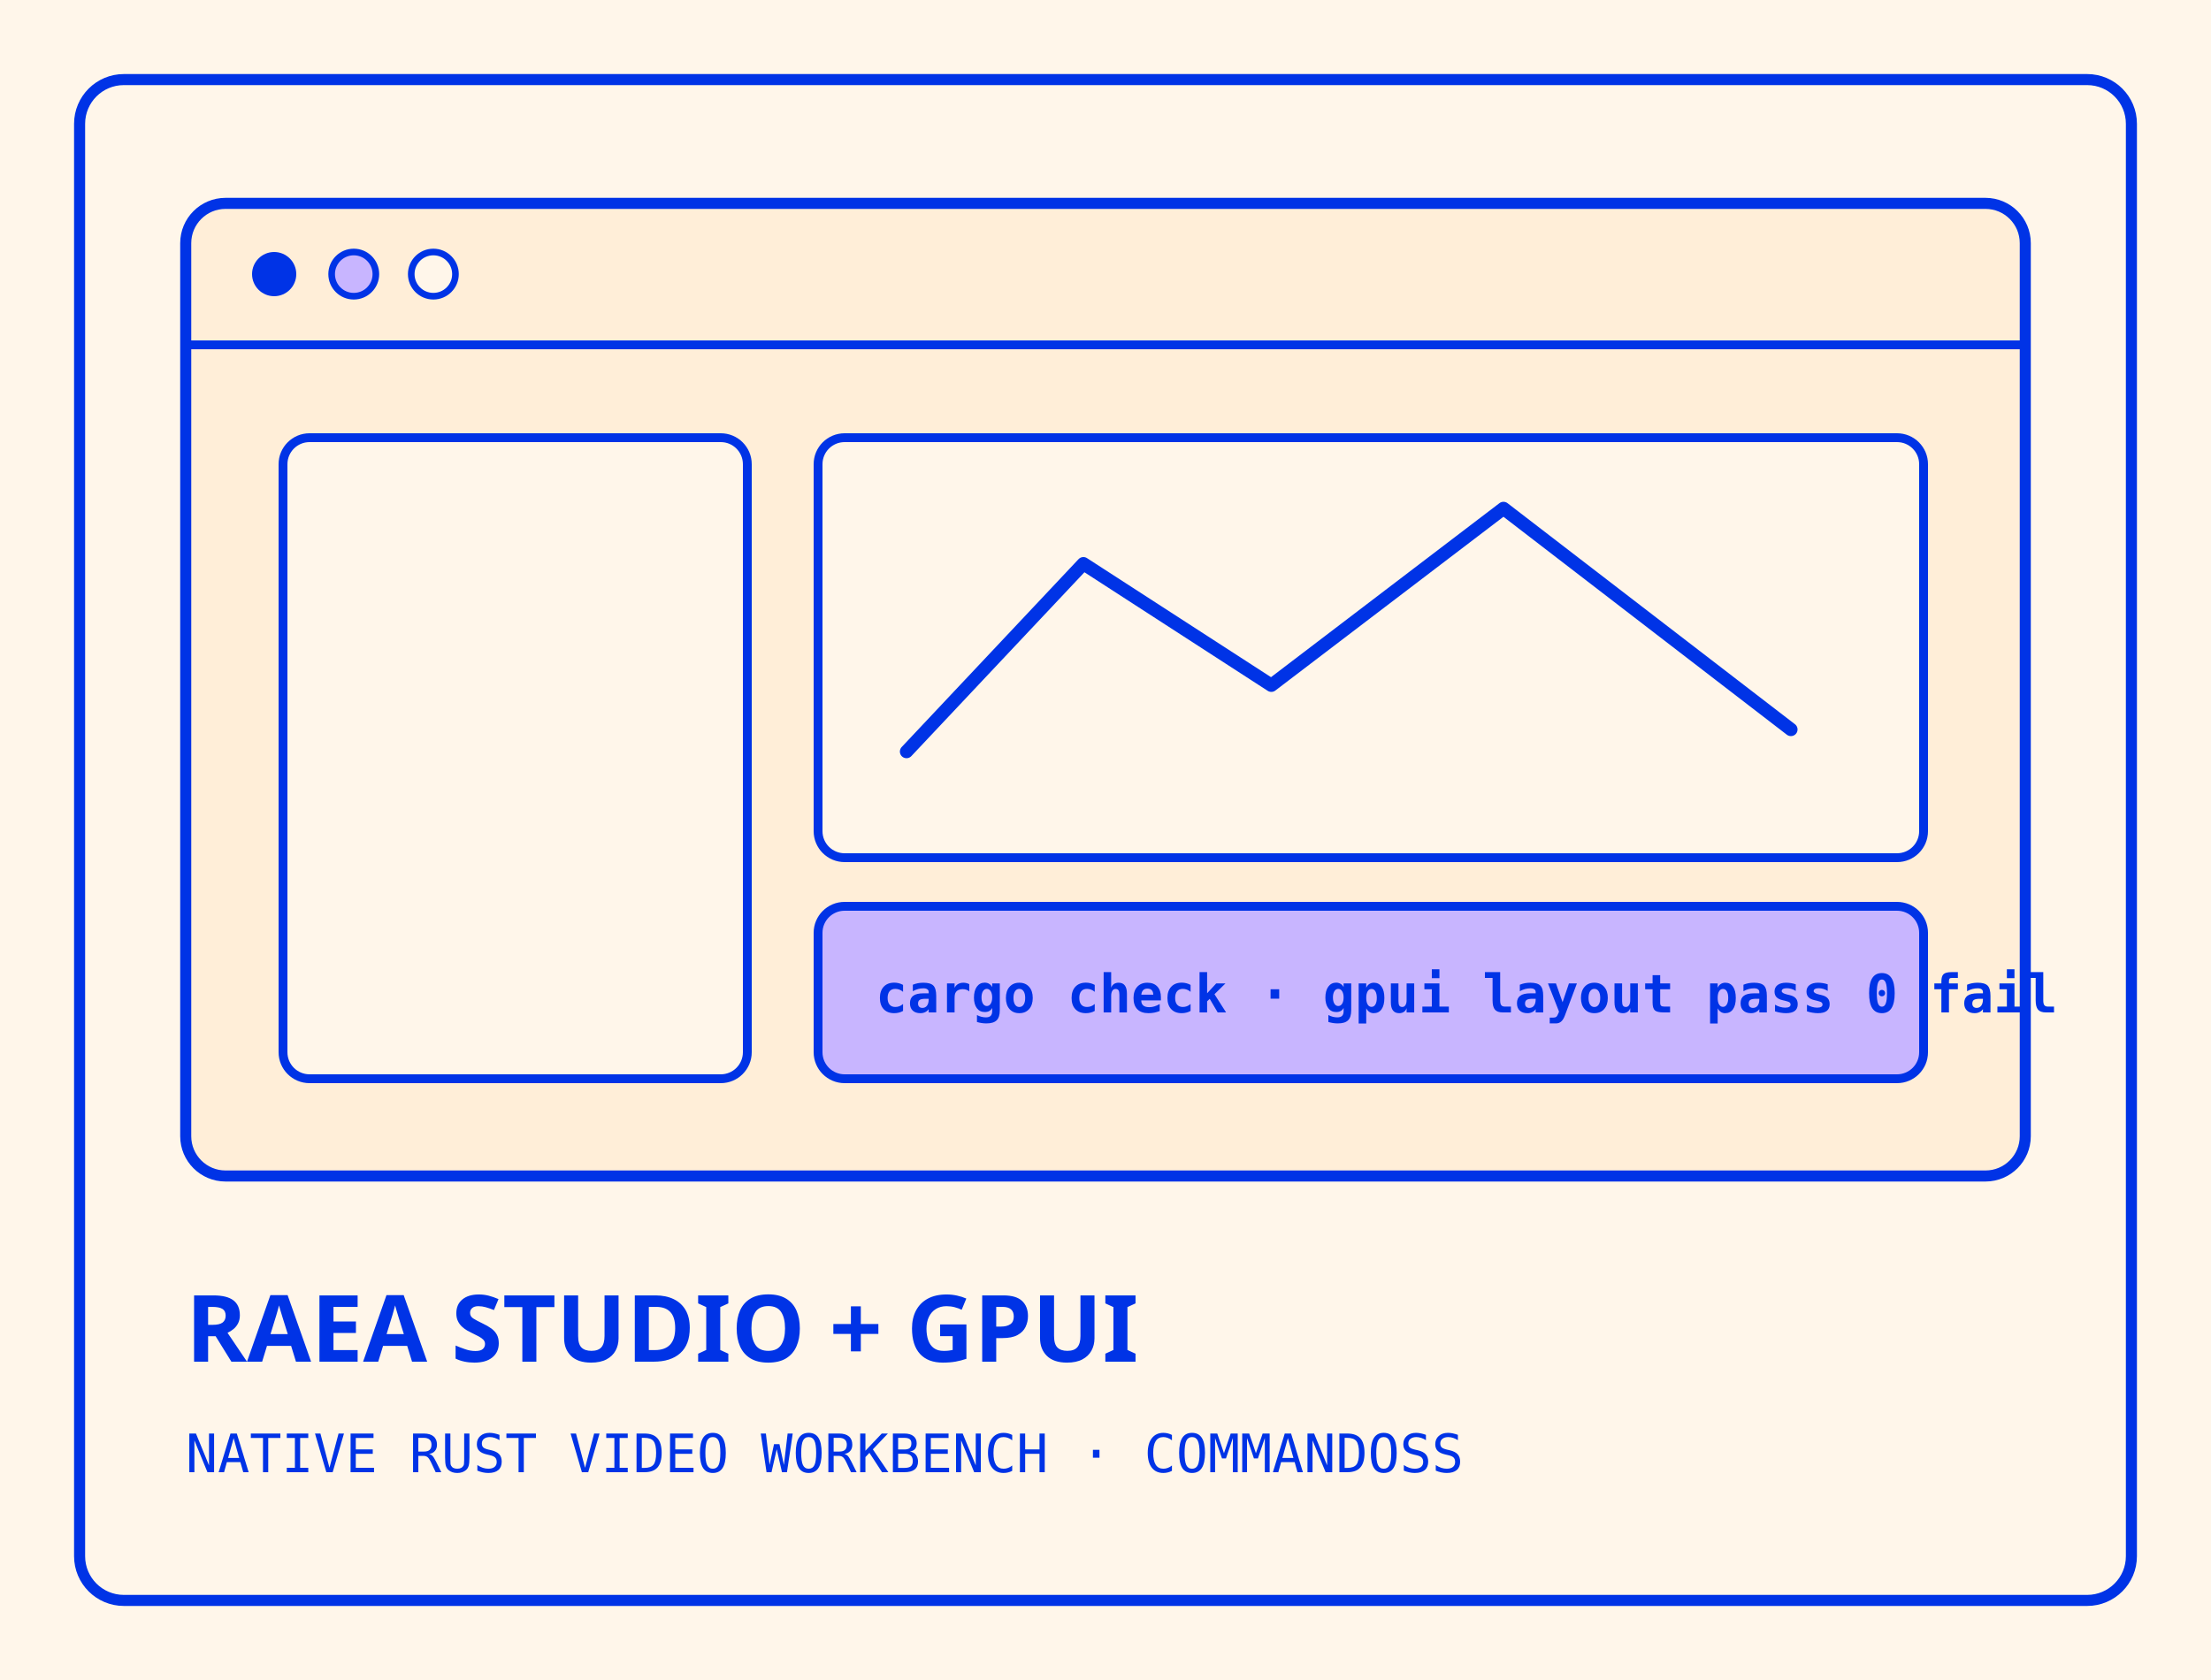
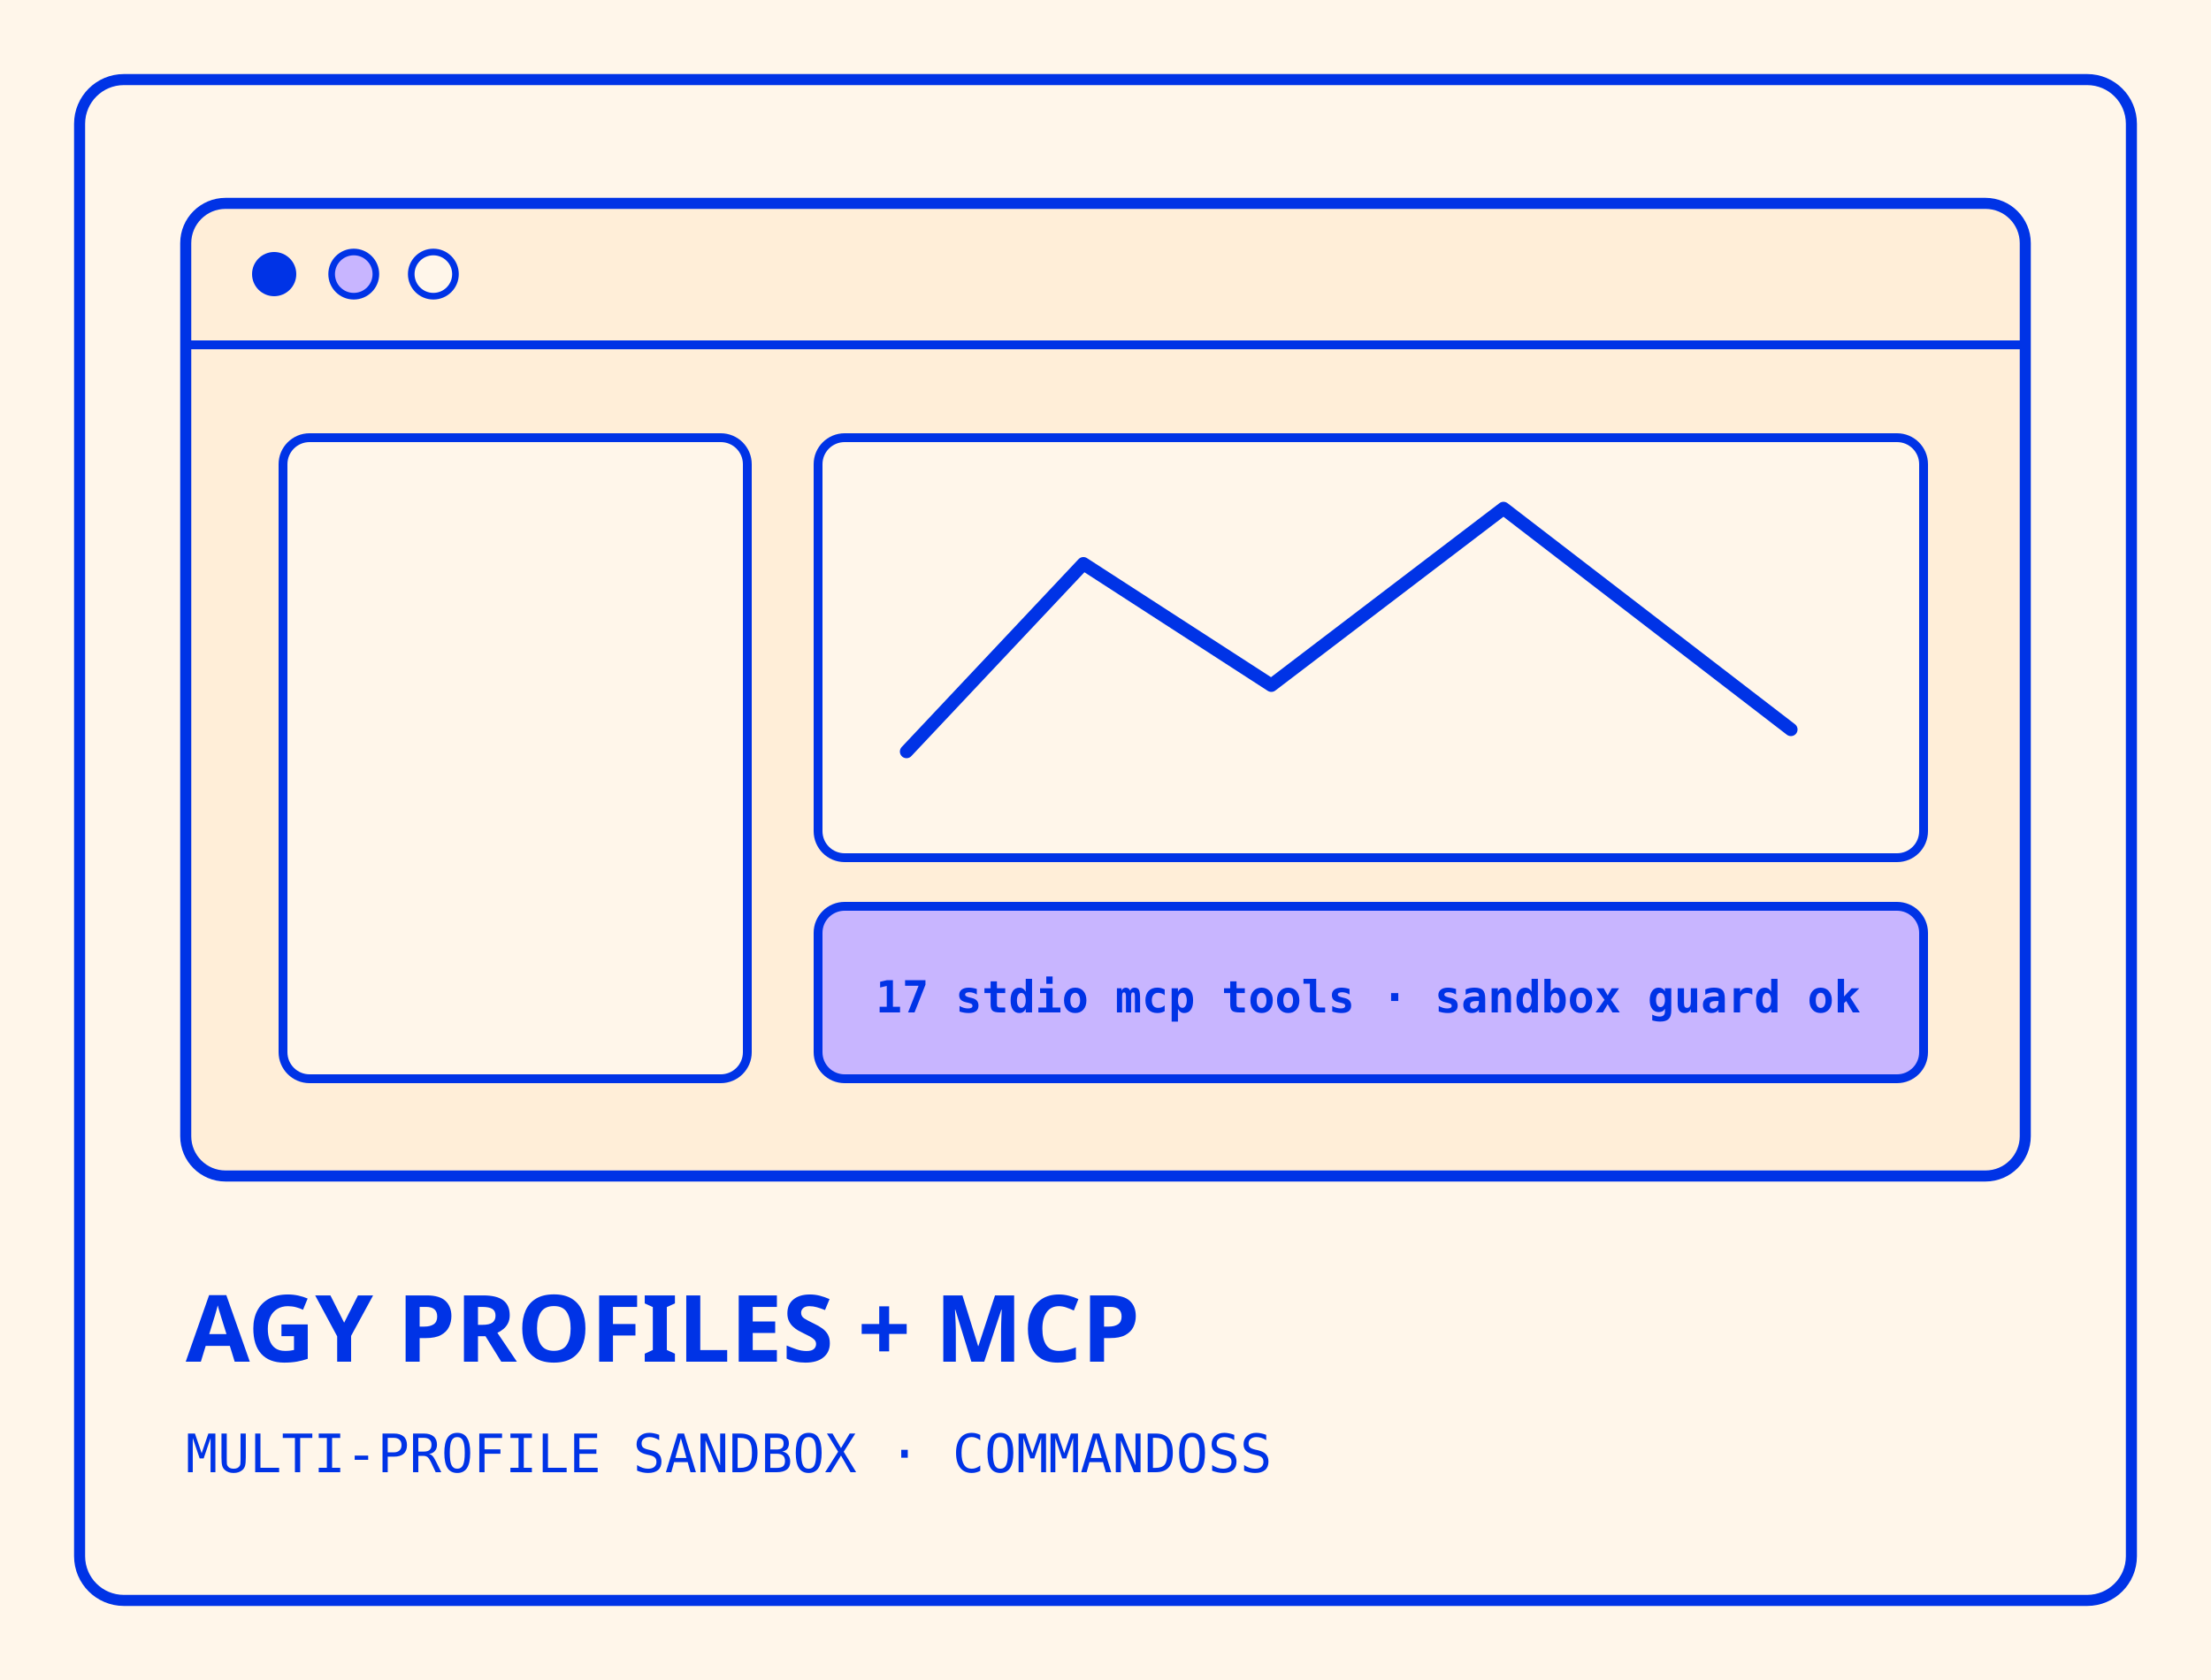
<svg xmlns="http://www.w3.org/2000/svg" viewBox="0 0 1000 760" fill="none">
  <rect width="1000" height="760" fill="#fff6ea" />
  <rect x="36" y="36" width="928" height="688" rx="20" stroke="#0033e6" stroke-width="5" />
  <rect x="84" y="92" width="832" height="440" rx="18" fill="#ffeed8" stroke="#0033e6" stroke-width="5" />
  <line x1="84" y1="156" x2="916" y2="156" stroke="#0033e6" stroke-width="4" />
  <circle cx="124" cy="124" r="10" fill="#0033e6" />
  <circle cx="160" cy="124" r="10" fill="#c8b5ff" stroke="#0033e6" stroke-width="3" />
  <circle cx="196" cy="124" r="10" fill="#fff6ea" stroke="#0033e6" stroke-width="3" />
  <rect x="128" y="198" width="210" height="290" rx="12" fill="#fff6ea" stroke="#0033e6" stroke-width="4" />
  <rect x="370" y="198" width="500" height="190" rx="12" fill="#fff6ea" stroke="#0033e6" stroke-width="4" />
  <path d="M410 340L490 255L575 310L680 230L810 330" stroke="#0033e6" stroke-width="6" stroke-linecap="round" stroke-linejoin="round" />
  <rect x="370" y="410" width="500" height="78" rx="12" fill="#c8b5ff" stroke="#0033e6" stroke-width="4" />
-   <text x="396" y="458" font-family="ui-monospace, monospace" font-size="24" font-weight="700" fill="#0033e6">cargo check · gpui layout pass 0 fail</text>
-   <text x="84" y="616" font-family="ui-sans-serif, system-ui, sans-serif" font-size="42" font-weight="800" fill="#0033e6">RAEA STUDIO + GPUI</text>
-   <text x="84" y="666" font-family="ui-monospace, monospace" font-size="24" fill="#0033e6">NATIVE RUST VIDEO WORKBENCH · COMMANDOSS</text>
+   <text x="396" y="458" font-family="ui-monospace, monospace" font-size="20" font-weight="700" fill="#0033e6">17 stdio mcp tools · sandbox guard ok</text>
+   <text x="84" y="616" font-family="ui-sans-serif, system-ui, sans-serif" font-size="42" font-weight="800" fill="#0033e6">AGY PROFILES + MCP</text>
+   <text x="84" y="666" font-family="ui-monospace, monospace" font-size="24" fill="#0033e6">MULTI-PROFILE SANDBOX · COMMANDOSS</text>
</svg>
